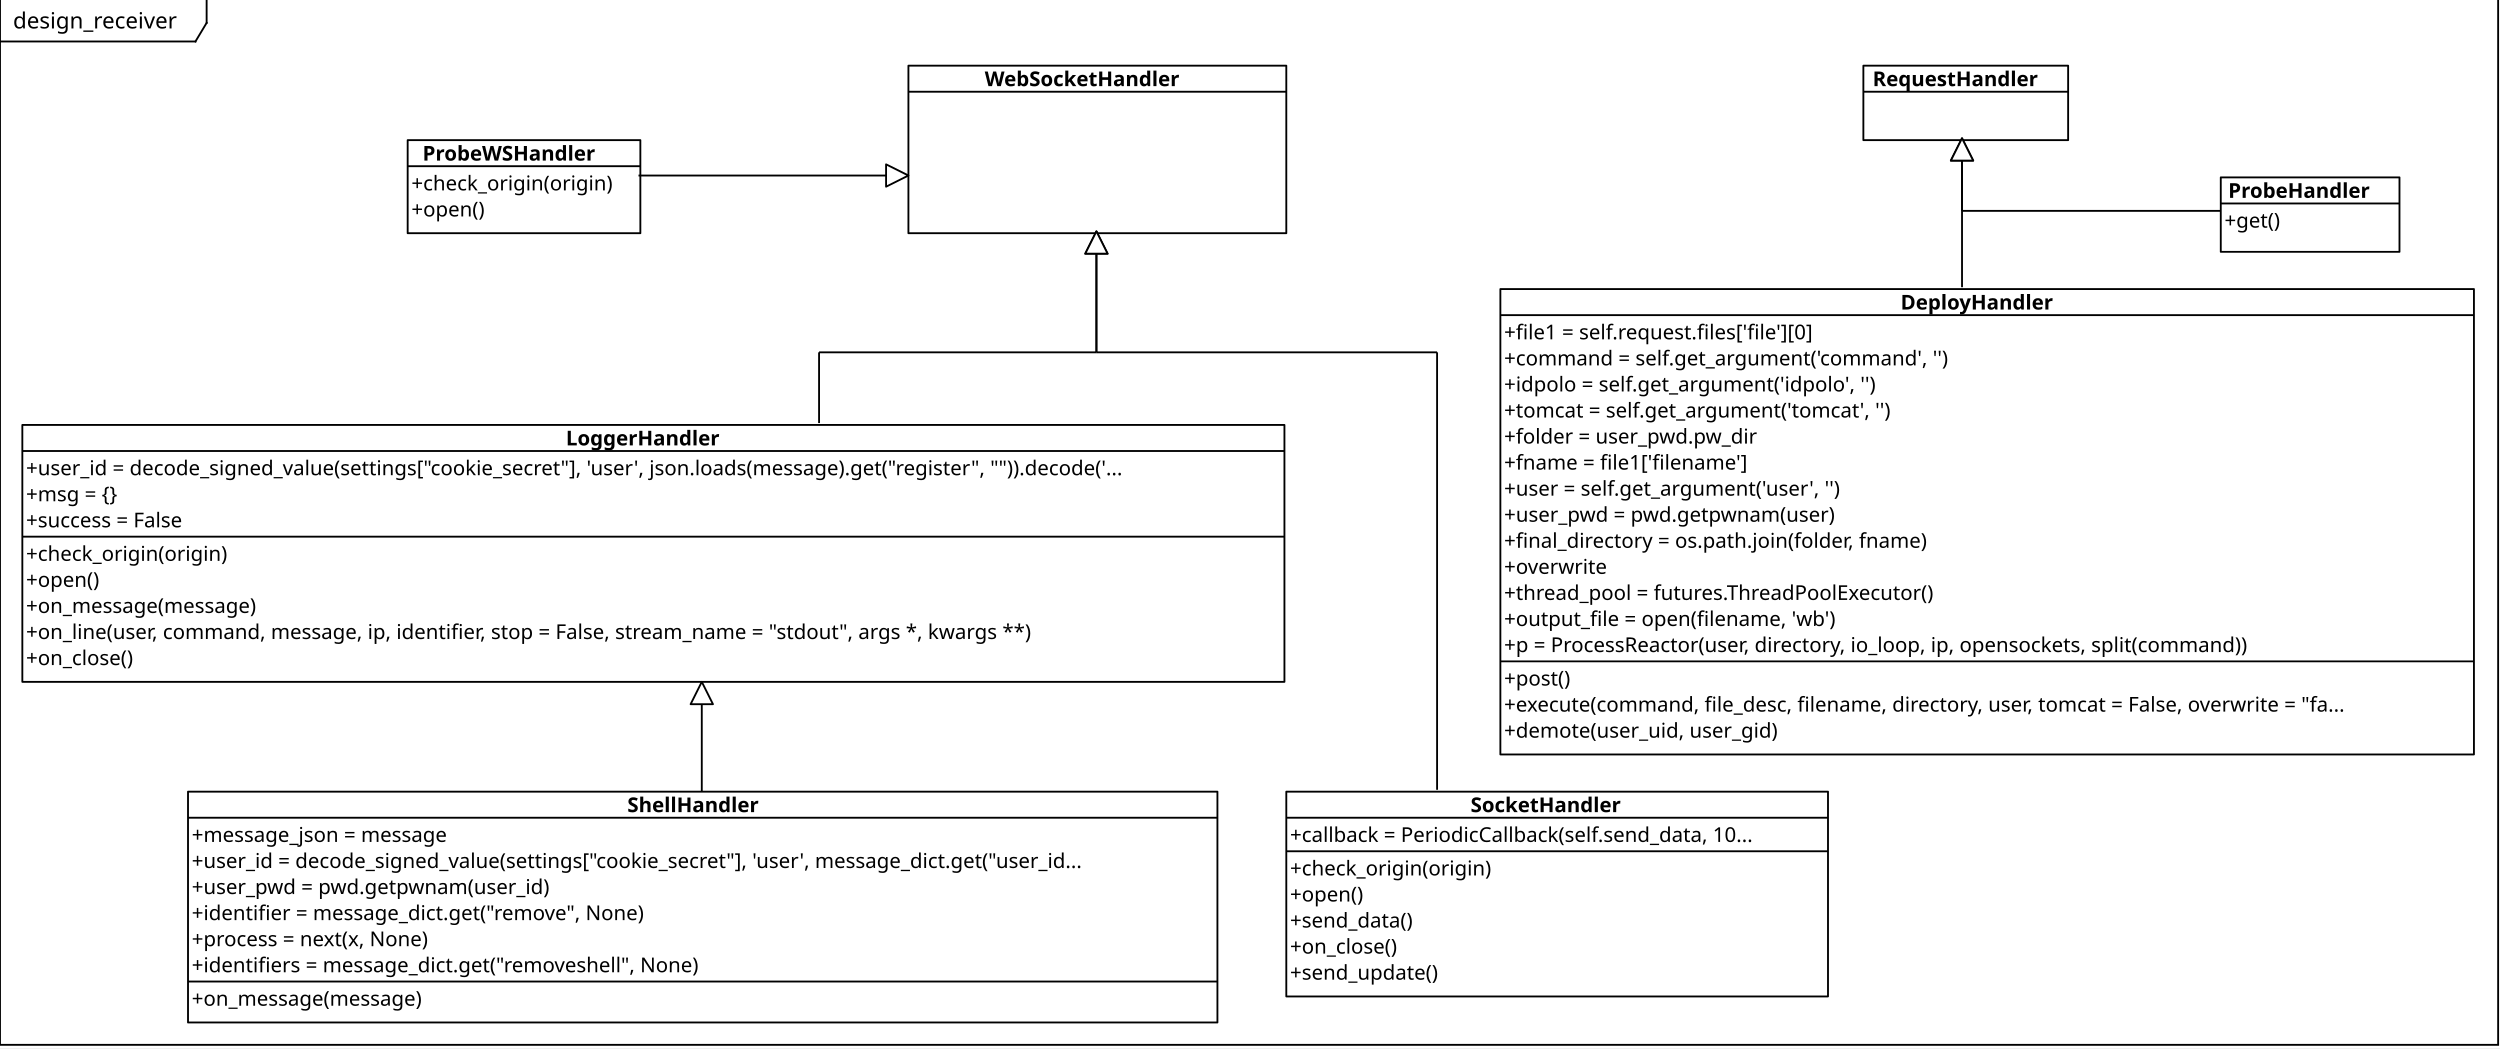
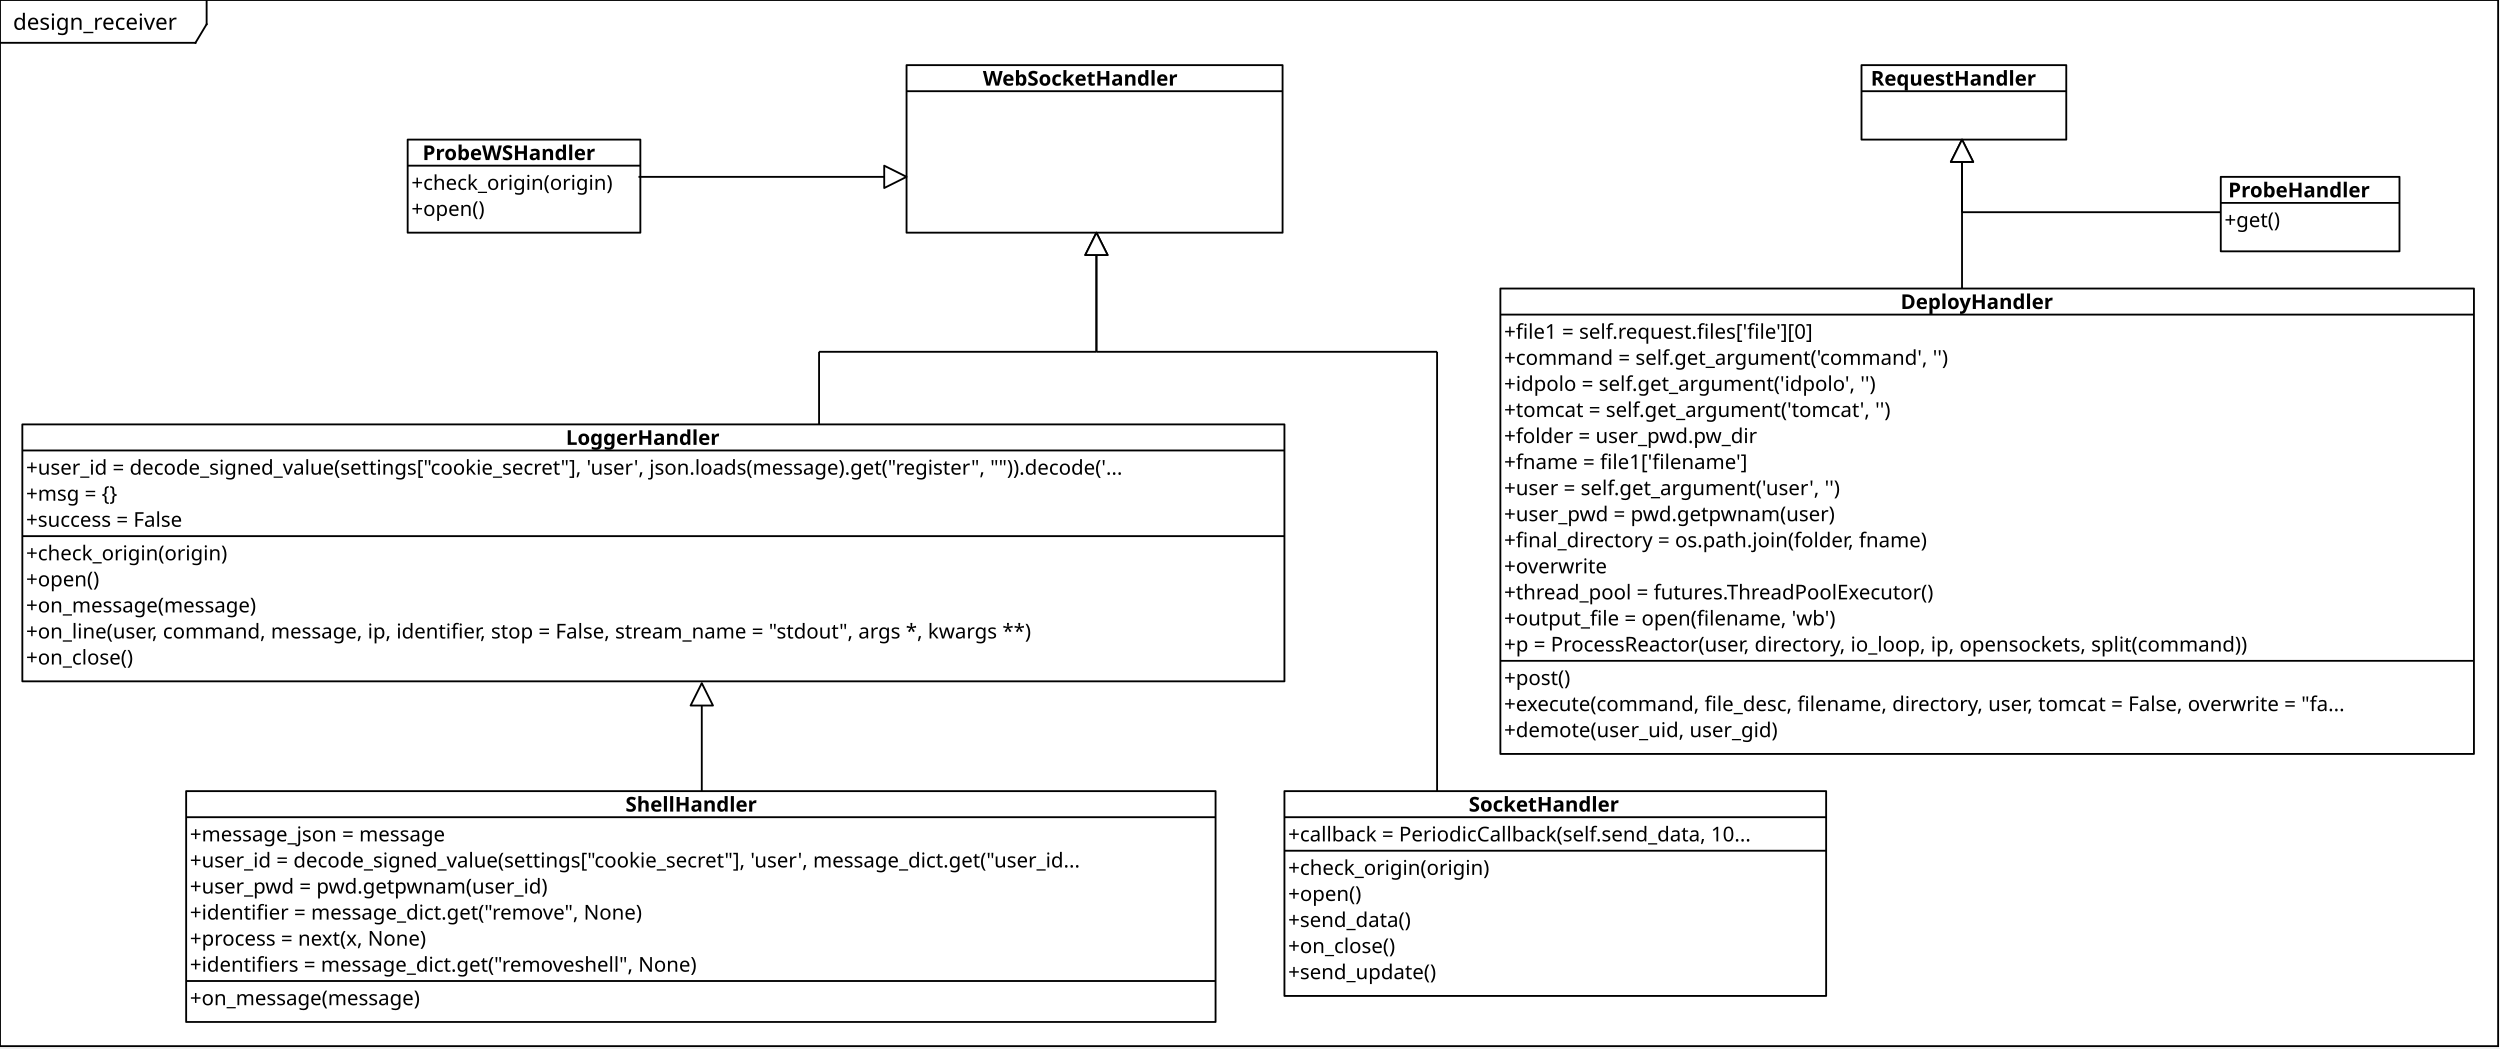
<svg xmlns="http://www.w3.org/2000/svg" color-interpolation="auto" color-rendering="auto" fill="rgb(0,0,0)" fill-opacity="0" font-family="'Dialog'" font-size="12" font-style="normal" font-weight="normal" height="563" image-rendering="auto" shape-rendering="auto" stroke="rgb(0,0,0)" stroke-dasharray="none" stroke-dashoffset="0" stroke-linecap="square" stroke-linejoin="miter" stroke-miterlimit="10" stroke-opacity="0" stroke-width="1" text-rendering="auto" width="1343">
  <defs id="genericDefs" />
  <g>
    <defs id="defs1">
      <clipPath clipPathUnits="userSpaceOnUse" id="clipPath1">
        <path d="M-7 -7 L689 -7 L689 149 L-7 149 L-7 -7 Z" />
      </clipPath>
      <clipPath clipPathUnits="userSpaceOnUse" id="clipPath2">
        <path d="M0 0 L0 124 L678 124 L678 0 Z" />
      </clipPath>
      <clipPath clipPathUnits="userSpaceOnUse" id="clipPath3">
        <path d="M0 0 L678 0 L678 14 L0 14 L0 0 Z" />
      </clipPath>
      <clipPath clipPathUnits="userSpaceOnUse" id="clipPath4">
        <path d="M-7 -7 L564 -7 L564 135 L-7 135 L-7 -7 Z" />
      </clipPath>
      <clipPath clipPathUnits="userSpaceOnUse" id="clipPath5">
-         <path d="M0 -0 L0 110 L553 110 L553 -0 Z" />
+         <path d="M0 0 L0 110 L553 110 L553 0 Z" />
      </clipPath>
      <clipPath clipPathUnits="userSpaceOnUse" id="clipPath6">
-         <path d="M0 -0 L553 -0 L553 14 L0 14 L0 -0 Z" />
+         <path d="M0 0 L552 0 L552 14 L0 14 L0 0 Z" />
      </clipPath>
      <clipPath clipPathUnits="userSpaceOnUse" id="clipPath7">
        <path d="M-7 -7 L534 -7 L534 261 L-7 261 L-7 -7 Z" />
      </clipPath>
      <clipPath clipPathUnits="userSpaceOnUse" id="clipPath8">
        <path d="M0 0 L0 236 L523 236 L523 0 Z" />
      </clipPath>
      <clipPath clipPathUnits="userSpaceOnUse" id="clipPath9">
-         <path d="M0 0 L523 0 L523 14 L0 14 L0 0 Z" />
+         <path d="M0 0 L522 0 L522 14 L0 14 L0 0 Z" />
      </clipPath>
      <clipPath clipPathUnits="userSpaceOnUse" id="clipPath10">
        <path d="M-7 -7 L107 -7 L107 51 L-7 51 L-7 -7 Z" />
      </clipPath>
      <clipPath clipPathUnits="userSpaceOnUse" id="clipPath11">
        <path d="M0 0 L0 26 L96 26 L96 0 Z" />
      </clipPath>
      <clipPath clipPathUnits="userSpaceOnUse" id="clipPath12">
-         <path d="M0 0 L96 0 L96 14 L0 14 L0 0 Z" />
+         <path d="M0 0 L95 0 L95 14 L0 14 L0 0 Z" />
      </clipPath>
      <clipPath clipPathUnits="userSpaceOnUse" id="clipPath13">
        <path d="M-7 -7 L136 -7 L136 61 L-7 61 L-7 -7 Z" />
      </clipPath>
      <clipPath clipPathUnits="userSpaceOnUse" id="clipPath14">
        <path d="M0 0 L0 36 L125 36 L125 0 Z" />
      </clipPath>
      <clipPath clipPathUnits="userSpaceOnUse" id="clipPath15">
        <path d="M0 0 L124 0 L124 14 L0 14 L0 0 Z" />
      </clipPath>
      <clipPath clipPathUnits="userSpaceOnUse" id="clipPath16">
        <path d="M-7 -7 L302 -7 L302 121 L-7 121 L-7 -7 Z" />
      </clipPath>
      <clipPath clipPathUnits="userSpaceOnUse" id="clipPath17">
-         <path d="M0 -0 L0 96 L291 96 L291 -0 Z" />
+         <path d="M0 0 L0 96 L291 96 L291 0 Z" />
      </clipPath>
      <clipPath clipPathUnits="userSpaceOnUse" id="clipPath18">
-         <path d="M0 -0 L291 -0 L291 14 L0 14 L0 -0 Z" />
+         <path d="M0 0 L291 0 L291 14 L0 14 L0 0 Z" />
      </clipPath>
      <clipPath clipPathUnits="userSpaceOnUse" id="clipPath19">
-         <path d="M-7 -7 L214 -7 L214 101 L-7 101 L-7 -7 Z" />
+         <path d="M-7 -7 L213 -7 L213 101 L-7 101 L-7 -7 Z" />
      </clipPath>
      <clipPath clipPathUnits="userSpaceOnUse" id="clipPath20">
-         <path d="M0 0 L0 76 L203 76 L203 0 Z" />
+         <path d="M0 0 L0 76 L202 76 L202 0 Z" />
      </clipPath>
      <clipPath clipPathUnits="userSpaceOnUse" id="clipPath21">
-         <path d="M0 0 L203 0 L203 14 L0 14 L0 0 Z" />
+         <path d="M0 0 L202 0 L202 14 L0 14 L0 0 Z" />
      </clipPath>
      <clipPath clipPathUnits="userSpaceOnUse" id="clipPath22">
        <path d="M-7 -7 L121 -7 L121 51 L-7 51 L-7 -7 Z" />
      </clipPath>
      <clipPath clipPathUnits="userSpaceOnUse" id="clipPath23">
        <path d="M0 0 L0 26 L110 26 L110 0 Z" />
      </clipPath>
      <clipPath clipPathUnits="userSpaceOnUse" id="clipPath24">
        <path d="M0 0 L110 0 L110 14 L0 14 L0 0 Z" />
      </clipPath>
      <clipPath clipPathUnits="userSpaceOnUse" id="clipPath25">
-         <path d="M0 -0 L147 -0 L147 205 L0 205 L0 -0 Z" />
+         <path d="M0 0 L146 0 L146 205 L0 205 L0 0 Z" />
      </clipPath>
      <clipPath clipPathUnits="userSpaceOnUse" id="clipPath26">
-         <path d="M0 0 L295 0 L295 250 L0 250 L0 0 Z" />
+         <path d="M0 0 L295 0 L295 249 L0 249 L0 0 Z" />
      </clipPath>
      <clipPath clipPathUnits="userSpaceOnUse" id="clipPath27">
-         <path d="M0 0 L330 0 L330 447 L0 447 L0 0 Z" />
+         <path d="M0 0 L329 0 L329 446 L0 446 L0 0 Z" />
      </clipPath>
      <clipPath clipPathUnits="userSpaceOnUse" id="clipPath28">
-         <path d="M0 0 L147 0 L147 227 L0 227 L0 0 Z" />
+         <path d="M0 0 L146 0 L146 226 L0 226 L0 0 Z" />
      </clipPath>
      <clipPath clipPathUnits="userSpaceOnUse" id="clipPath29">
        <path d="M0 0 L285 0 L285 185 L0 185 L0 0 Z" />
      </clipPath>
      <clipPath clipPathUnits="userSpaceOnUse" id="clipPath30">
-         <path d="M0 0 L291 0 L291 147 L0 147 L0 0 Z" />
+         <path d="M0 0 L291 0 L291 146 L0 146 L0 0 Z" />
      </clipPath>
    </defs>
    <g fill="white" fill-opacity="1" stroke="white" stroke-opacity="1" text-rendering="geometricPrecision">
      <rect height="563" stroke="none" width="1343" x="0" y="0" />
-       <rect fill="none" height="562" stroke="black" transform="translate(-8,-243.7143)" width="1342" x="8" y="243" />
-       <text fill="black" stroke="none" transform="translate(-8,-243.7143)" x="15" y="259" xml:space="preserve">design_receiver</text>
-       <line fill="none" stroke="black" transform="translate(-8,-243.7143)" x1="8" x2="113" y1="266" y2="266" />
-       <line fill="none" stroke="black" transform="translate(-8,-243.7143)" x1="119" x2="119" y1="243" y2="256" />
-       <line fill="none" stroke="black" transform="translate(-8,-243.7143)" x1="119" x2="113" y1="256" y2="266" />
-     </g>
-     <g fill="black" fill-opacity="1" font-family="sans-serif" font-size="11" font-weight="bold" stroke="black" stroke-linecap="butt" stroke-linejoin="round" stroke-miterlimit="0" stroke-opacity="1" text-rendering="geometricPrecision" transform="translate(12,228.2857)">
+       <rect fill="none" height="562" stroke="black" transform="translate(-8,-243)" width="1342" x="8" y="243" />
+       <text fill="black" stroke="none" transform="translate(-8,-243)" x="15" y="259" xml:space="preserve">design_receiver</text>
+       <line fill="none" stroke="black" transform="translate(-8,-243)" x1="8" x2="113" y1="266" y2="266" />
+       <line fill="none" stroke="black" transform="translate(-8,-243)" x1="119" x2="119" y1="243" y2="256" />
+       <line fill="none" stroke="black" transform="translate(-8,-243)" x1="119" x2="113" y1="256" y2="266" />
+     </g>
+     <g fill="black" fill-opacity="1" font-family="sans-serif" font-size="11" font-weight="bold" stroke="black" stroke-linecap="butt" stroke-linejoin="round" stroke-miterlimit="0" stroke-opacity="1" text-rendering="geometricPrecision" transform="translate(12,228)">
      <rect clip-path="url(#clipPath1)" fill="none" height="138" width="678" x="0" y="0" />
      <line clip-path="url(#clipPath1)" fill="none" x1="0" x2="678" y1="14" y2="14" />
    </g>
-     <g fill="black" fill-opacity="1" font-family="sans-serif" font-size="11" stroke="black" stroke-opacity="1" text-rendering="geometricPrecision" transform="matrix(1,0,0,1,12,242.2857)">
+     <g fill="black" fill-opacity="1" font-family="sans-serif" font-size="11" stroke="black" stroke-opacity="1" text-rendering="geometricPrecision" transform="matrix(1,0,0,1,12,242)">
      <text clip-path="url(#clipPath2)" stroke="none" x="2" y="13" xml:space="preserve">+user_id = decode_signed_value(settings["cookie_secret"], 'user', json.loads(message).get("register", "")).decode('...</text>
    </g>
-     <g fill="black" fill-opacity="1" font-family="sans-serif" font-size="11" stroke="black" stroke-opacity="1" text-rendering="geometricPrecision" transform="matrix(1,0,0,1,12,242.2857)">
+     <g fill="black" fill-opacity="1" font-family="sans-serif" font-size="11" stroke="black" stroke-opacity="1" text-rendering="geometricPrecision" transform="matrix(1,0,0,1,12,242)">
      <text clip-path="url(#clipPath2)" stroke="none" x="2" y="27" xml:space="preserve">+msg = {}</text>
    </g>
-     <g fill="black" fill-opacity="1" font-family="sans-serif" font-size="11" stroke="black" stroke-opacity="1" text-rendering="geometricPrecision" transform="matrix(1,0,0,1,12,242.2857)">
+     <g fill="black" fill-opacity="1" font-family="sans-serif" font-size="11" stroke="black" stroke-opacity="1" text-rendering="geometricPrecision" transform="matrix(1,0,0,1,12,242)">
      <text clip-path="url(#clipPath2)" stroke="none" x="2" y="41" xml:space="preserve">+success = False</text>
      <line clip-path="url(#clipPath2)" fill="none" stroke-linecap="butt" stroke-linejoin="bevel" stroke-miterlimit="0" x1="0" x2="678" y1="46" y2="46" />
    </g>
-     <g fill="black" fill-opacity="1" font-family="sans-serif" font-size="11" stroke="black" stroke-opacity="1" text-rendering="geometricPrecision" transform="matrix(1,0,0,1,12,242.2857)">
+     <g fill="black" fill-opacity="1" font-family="sans-serif" font-size="11" stroke="black" stroke-opacity="1" text-rendering="geometricPrecision" transform="matrix(1,0,0,1,12,242)">
      <text clip-path="url(#clipPath2)" stroke="none" x="2" y="59" xml:space="preserve">+check_origin(origin)</text>
    </g>
-     <g fill="black" fill-opacity="1" font-family="sans-serif" font-size="11" stroke="black" stroke-opacity="1" text-rendering="geometricPrecision" transform="matrix(1,0,0,1,12,242.2857)">
+     <g fill="black" fill-opacity="1" font-family="sans-serif" font-size="11" stroke="black" stroke-opacity="1" text-rendering="geometricPrecision" transform="matrix(1,0,0,1,12,242)">
      <text clip-path="url(#clipPath2)" stroke="none" x="2" y="73" xml:space="preserve">+open()</text>
    </g>
-     <g fill="black" fill-opacity="1" font-family="sans-serif" font-size="11" stroke="black" stroke-opacity="1" text-rendering="geometricPrecision" transform="matrix(1,0,0,1,12,242.2857)">
+     <g fill="black" fill-opacity="1" font-family="sans-serif" font-size="11" stroke="black" stroke-opacity="1" text-rendering="geometricPrecision" transform="matrix(1,0,0,1,12,242)">
      <text clip-path="url(#clipPath2)" stroke="none" x="2" y="87" xml:space="preserve">+on_message(message)</text>
    </g>
-     <g fill="black" fill-opacity="1" font-family="sans-serif" font-size="11" stroke="black" stroke-opacity="1" text-rendering="geometricPrecision" transform="matrix(1,0,0,1,12,242.2857)">
+     <g fill="black" fill-opacity="1" font-family="sans-serif" font-size="11" stroke="black" stroke-opacity="1" text-rendering="geometricPrecision" transform="matrix(1,0,0,1,12,242)">
      <text clip-path="url(#clipPath2)" stroke="none" x="2" y="101" xml:space="preserve">+on_line(user, command, message, ip, identifier, stop = False, stream_name = "stdout", args *, kwargs **)</text>
    </g>
-     <g fill="black" fill-opacity="1" font-family="sans-serif" font-size="11" stroke="black" stroke-opacity="1" text-rendering="geometricPrecision" transform="matrix(1,0,0,1,12,242.2857)">
+     <g fill="black" fill-opacity="1" font-family="sans-serif" font-size="11" stroke="black" stroke-opacity="1" text-rendering="geometricPrecision" transform="matrix(1,0,0,1,12,242)">
      <text clip-path="url(#clipPath2)" stroke="none" x="2" y="115" xml:space="preserve">+on_close()</text>
    </g>
-     <g fill="black" fill-opacity="1" font-family="sans-serif" font-size="11" font-weight="bold" stroke="black" stroke-opacity="1" text-rendering="geometricPrecision" transform="translate(12,228.2857)">
+     <g fill="black" fill-opacity="1" font-family="sans-serif" font-size="11" font-weight="bold" stroke="black" stroke-opacity="1" text-rendering="geometricPrecision" transform="translate(12,228)">
      <text clip-path="url(#clipPath3)" stroke="none" x="292" y="11" xml:space="preserve">LoggerHandler</text>
    </g>
-     <g fill="black" fill-opacity="1" font-family="sans-serif" font-size="11" font-weight="bold" stroke="black" stroke-linecap="butt" stroke-linejoin="round" stroke-miterlimit="0" stroke-opacity="1" text-rendering="geometricPrecision" transform="translate(101,425.2857)">
+     <g fill="black" fill-opacity="1" font-family="sans-serif" font-size="11" font-weight="bold" stroke="black" stroke-linecap="butt" stroke-linejoin="round" stroke-miterlimit="0" stroke-opacity="1" text-rendering="geometricPrecision" transform="translate(100,425)">
      <rect clip-path="url(#clipPath4)" fill="none" height="124" width="553" x="0" y="0" />
      <line clip-path="url(#clipPath4)" fill="none" x1="0" x2="553" y1="14" y2="14" />
    </g>
-     <g fill="black" fill-opacity="1" font-family="sans-serif" font-size="11" stroke="black" stroke-opacity="1" text-rendering="geometricPrecision" transform="matrix(1,0,0,1,101,439.2857)">
+     <g fill="black" fill-opacity="1" font-family="sans-serif" font-size="11" stroke="black" stroke-opacity="1" text-rendering="geometricPrecision" transform="matrix(1,0,0,1,100,439)">
      <text clip-path="url(#clipPath5)" stroke="none" x="2" y="13" xml:space="preserve">+message_json = message</text>
    </g>
-     <g fill="black" fill-opacity="1" font-family="sans-serif" font-size="11" stroke="black" stroke-opacity="1" text-rendering="geometricPrecision" transform="matrix(1,0,0,1,101,439.2857)">
+     <g fill="black" fill-opacity="1" font-family="sans-serif" font-size="11" stroke="black" stroke-opacity="1" text-rendering="geometricPrecision" transform="matrix(1,0,0,1,100,439)">
      <text clip-path="url(#clipPath5)" stroke="none" x="2" y="27" xml:space="preserve">+user_id = decode_signed_value(settings["cookie_secret"], 'user', message_dict.get("user_id...</text>
    </g>
-     <g fill="black" fill-opacity="1" font-family="sans-serif" font-size="11" stroke="black" stroke-opacity="1" text-rendering="geometricPrecision" transform="matrix(1,0,0,1,101,439.2857)">
+     <g fill="black" fill-opacity="1" font-family="sans-serif" font-size="11" stroke="black" stroke-opacity="1" text-rendering="geometricPrecision" transform="matrix(1,0,0,1,100,439)">
      <text clip-path="url(#clipPath5)" stroke="none" x="2" y="41" xml:space="preserve">+user_pwd = pwd.getpwnam(user_id)</text>
    </g>
-     <g fill="black" fill-opacity="1" font-family="sans-serif" font-size="11" stroke="black" stroke-opacity="1" text-rendering="geometricPrecision" transform="matrix(1,0,0,1,101,439.2857)">
+     <g fill="black" fill-opacity="1" font-family="sans-serif" font-size="11" stroke="black" stroke-opacity="1" text-rendering="geometricPrecision" transform="matrix(1,0,0,1,100,439)">
      <text clip-path="url(#clipPath5)" stroke="none" x="2" y="55" xml:space="preserve">+identifier = message_dict.get("remove", None)</text>
    </g>
-     <g fill="black" fill-opacity="1" font-family="sans-serif" font-size="11" stroke="black" stroke-opacity="1" text-rendering="geometricPrecision" transform="matrix(1,0,0,1,101,439.2857)">
+     <g fill="black" fill-opacity="1" font-family="sans-serif" font-size="11" stroke="black" stroke-opacity="1" text-rendering="geometricPrecision" transform="matrix(1,0,0,1,100,439)">
      <text clip-path="url(#clipPath5)" stroke="none" x="2" y="69" xml:space="preserve">+process = next(x, None)</text>
    </g>
-     <g fill="black" fill-opacity="1" font-family="sans-serif" font-size="11" stroke="black" stroke-opacity="1" text-rendering="geometricPrecision" transform="matrix(1,0,0,1,101,439.2857)">
+     <g fill="black" fill-opacity="1" font-family="sans-serif" font-size="11" stroke="black" stroke-opacity="1" text-rendering="geometricPrecision" transform="matrix(1,0,0,1,100,439)">
      <text clip-path="url(#clipPath5)" stroke="none" x="2" y="83" xml:space="preserve">+identifiers = message_dict.get("removeshell", None)</text>
      <line clip-path="url(#clipPath5)" fill="none" stroke-linecap="butt" stroke-linejoin="bevel" stroke-miterlimit="0" x1="0" x2="553" y1="88" y2="88" />
    </g>
-     <g fill="black" fill-opacity="1" font-family="sans-serif" font-size="11" stroke="black" stroke-opacity="1" text-rendering="geometricPrecision" transform="matrix(1,0,0,1,101,439.2857)">
+     <g fill="black" fill-opacity="1" font-family="sans-serif" font-size="11" stroke="black" stroke-opacity="1" text-rendering="geometricPrecision" transform="matrix(1,0,0,1,100,439)">
      <text clip-path="url(#clipPath5)" stroke="none" x="2" y="101" xml:space="preserve">+on_message(message)</text>
    </g>
-     <g fill="black" fill-opacity="1" font-family="sans-serif" font-size="11" font-weight="bold" stroke="black" stroke-opacity="1" text-rendering="geometricPrecision" transform="translate(101,425.2857)">
+     <g fill="black" fill-opacity="1" font-family="sans-serif" font-size="11" font-weight="bold" stroke="black" stroke-opacity="1" text-rendering="geometricPrecision" transform="translate(100,425)">
      <text clip-path="url(#clipPath6)" stroke="none" x="236" y="11" xml:space="preserve">ShellHandler</text>
    </g>
-     <g fill="black" fill-opacity="1" font-family="sans-serif" font-size="11" font-weight="bold" stroke="black" stroke-linecap="butt" stroke-linejoin="round" stroke-miterlimit="0" stroke-opacity="1" text-rendering="geometricPrecision" transform="translate(806,155.2857)">
+     <g fill="black" fill-opacity="1" font-family="sans-serif" font-size="11" font-weight="bold" stroke="black" stroke-linecap="butt" stroke-linejoin="round" stroke-miterlimit="0" stroke-opacity="1" text-rendering="geometricPrecision" transform="translate(806,155)">
      <rect clip-path="url(#clipPath7)" fill="none" height="250" width="523" x="0" y="0" />
      <line clip-path="url(#clipPath7)" fill="none" x1="0" x2="523" y1="14" y2="14" />
    </g>
-     <g fill="black" fill-opacity="1" font-family="sans-serif" font-size="11" stroke="black" stroke-opacity="1" text-rendering="geometricPrecision" transform="matrix(1,0,0,1,806,169.2857)">
+     <g fill="black" fill-opacity="1" font-family="sans-serif" font-size="11" stroke="black" stroke-opacity="1" text-rendering="geometricPrecision" transform="matrix(1,0,0,1,806,169)">
      <text clip-path="url(#clipPath8)" stroke="none" x="2" y="13" xml:space="preserve">+file1 = self.request.files['file'][0]</text>
    </g>
-     <g fill="black" fill-opacity="1" font-family="sans-serif" font-size="11" stroke="black" stroke-opacity="1" text-rendering="geometricPrecision" transform="matrix(1,0,0,1,806,169.2857)">
+     <g fill="black" fill-opacity="1" font-family="sans-serif" font-size="11" stroke="black" stroke-opacity="1" text-rendering="geometricPrecision" transform="matrix(1,0,0,1,806,169)">
      <text clip-path="url(#clipPath8)" stroke="none" x="2" y="27" xml:space="preserve">+command = self.get_argument('command', '')</text>
    </g>
-     <g fill="black" fill-opacity="1" font-family="sans-serif" font-size="11" stroke="black" stroke-opacity="1" text-rendering="geometricPrecision" transform="matrix(1,0,0,1,806,169.2857)">
+     <g fill="black" fill-opacity="1" font-family="sans-serif" font-size="11" stroke="black" stroke-opacity="1" text-rendering="geometricPrecision" transform="matrix(1,0,0,1,806,169)">
      <text clip-path="url(#clipPath8)" stroke="none" x="2" y="41" xml:space="preserve">+idpolo = self.get_argument('idpolo', '')</text>
    </g>
-     <g fill="black" fill-opacity="1" font-family="sans-serif" font-size="11" stroke="black" stroke-opacity="1" text-rendering="geometricPrecision" transform="matrix(1,0,0,1,806,169.2857)">
+     <g fill="black" fill-opacity="1" font-family="sans-serif" font-size="11" stroke="black" stroke-opacity="1" text-rendering="geometricPrecision" transform="matrix(1,0,0,1,806,169)">
      <text clip-path="url(#clipPath8)" stroke="none" x="2" y="55" xml:space="preserve">+tomcat = self.get_argument('tomcat', '')</text>
    </g>
-     <g fill="black" fill-opacity="1" font-family="sans-serif" font-size="11" stroke="black" stroke-opacity="1" text-rendering="geometricPrecision" transform="matrix(1,0,0,1,806,169.2857)">
+     <g fill="black" fill-opacity="1" font-family="sans-serif" font-size="11" stroke="black" stroke-opacity="1" text-rendering="geometricPrecision" transform="matrix(1,0,0,1,806,169)">
      <text clip-path="url(#clipPath8)" stroke="none" x="2" y="69" xml:space="preserve">+folder = user_pwd.pw_dir</text>
    </g>
-     <g fill="black" fill-opacity="1" font-family="sans-serif" font-size="11" stroke="black" stroke-opacity="1" text-rendering="geometricPrecision" transform="matrix(1,0,0,1,806,169.2857)">
+     <g fill="black" fill-opacity="1" font-family="sans-serif" font-size="11" stroke="black" stroke-opacity="1" text-rendering="geometricPrecision" transform="matrix(1,0,0,1,806,169)">
      <text clip-path="url(#clipPath8)" stroke="none" x="2" y="83" xml:space="preserve">+fname = file1['filename']</text>
    </g>
-     <g fill="black" fill-opacity="1" font-family="sans-serif" font-size="11" stroke="black" stroke-opacity="1" text-rendering="geometricPrecision" transform="matrix(1,0,0,1,806,169.2857)">
+     <g fill="black" fill-opacity="1" font-family="sans-serif" font-size="11" stroke="black" stroke-opacity="1" text-rendering="geometricPrecision" transform="matrix(1,0,0,1,806,169)">
      <text clip-path="url(#clipPath8)" stroke="none" x="2" y="97" xml:space="preserve">+user = self.get_argument('user', '')</text>
    </g>
-     <g fill="black" fill-opacity="1" font-family="sans-serif" font-size="11" stroke="black" stroke-opacity="1" text-rendering="geometricPrecision" transform="matrix(1,0,0,1,806,169.2857)">
+     <g fill="black" fill-opacity="1" font-family="sans-serif" font-size="11" stroke="black" stroke-opacity="1" text-rendering="geometricPrecision" transform="matrix(1,0,0,1,806,169)">
      <text clip-path="url(#clipPath8)" stroke="none" x="2" y="111" xml:space="preserve">+user_pwd = pwd.getpwnam(user)</text>
    </g>
-     <g fill="black" fill-opacity="1" font-family="sans-serif" font-size="11" stroke="black" stroke-opacity="1" text-rendering="geometricPrecision" transform="matrix(1,0,0,1,806,169.2857)">
+     <g fill="black" fill-opacity="1" font-family="sans-serif" font-size="11" stroke="black" stroke-opacity="1" text-rendering="geometricPrecision" transform="matrix(1,0,0,1,806,169)">
      <text clip-path="url(#clipPath8)" stroke="none" x="2" y="125" xml:space="preserve">+final_directory = os.path.join(folder, fname)</text>
    </g>
-     <g fill="black" fill-opacity="1" font-family="sans-serif" font-size="11" stroke="black" stroke-opacity="1" text-rendering="geometricPrecision" transform="matrix(1,0,0,1,806,169.2857)">
+     <g fill="black" fill-opacity="1" font-family="sans-serif" font-size="11" stroke="black" stroke-opacity="1" text-rendering="geometricPrecision" transform="matrix(1,0,0,1,806,169)">
      <text clip-path="url(#clipPath8)" stroke="none" x="2" y="139" xml:space="preserve">+overwrite</text>
    </g>
-     <g fill="black" fill-opacity="1" font-family="sans-serif" font-size="11" stroke="black" stroke-opacity="1" text-rendering="geometricPrecision" transform="matrix(1,0,0,1,806,169.2857)">
+     <g fill="black" fill-opacity="1" font-family="sans-serif" font-size="11" stroke="black" stroke-opacity="1" text-rendering="geometricPrecision" transform="matrix(1,0,0,1,806,169)">
      <text clip-path="url(#clipPath8)" stroke="none" x="2" y="153" xml:space="preserve">+thread_pool = futures.ThreadPoolExecutor()</text>
    </g>
-     <g fill="black" fill-opacity="1" font-family="sans-serif" font-size="11" stroke="black" stroke-opacity="1" text-rendering="geometricPrecision" transform="matrix(1,0,0,1,806,169.2857)">
+     <g fill="black" fill-opacity="1" font-family="sans-serif" font-size="11" stroke="black" stroke-opacity="1" text-rendering="geometricPrecision" transform="matrix(1,0,0,1,806,169)">
      <text clip-path="url(#clipPath8)" stroke="none" x="2" y="167" xml:space="preserve">+output_file = open(filename, 'wb')</text>
    </g>
-     <g fill="black" fill-opacity="1" font-family="sans-serif" font-size="11" stroke="black" stroke-opacity="1" text-rendering="geometricPrecision" transform="matrix(1,0,0,1,806,169.2857)">
+     <g fill="black" fill-opacity="1" font-family="sans-serif" font-size="11" stroke="black" stroke-opacity="1" text-rendering="geometricPrecision" transform="matrix(1,0,0,1,806,169)">
      <text clip-path="url(#clipPath8)" stroke="none" x="2" y="181" xml:space="preserve">+p = ProcessReactor(user, directory, io_loop, ip, opensockets, split(command))</text>
      <line clip-path="url(#clipPath8)" fill="none" stroke-linecap="butt" stroke-linejoin="bevel" stroke-miterlimit="0" x1="0" x2="523" y1="186" y2="186" />
    </g>
-     <g fill="black" fill-opacity="1" font-family="sans-serif" font-size="11" stroke="black" stroke-opacity="1" text-rendering="geometricPrecision" transform="matrix(1,0,0,1,806,169.2857)">
+     <g fill="black" fill-opacity="1" font-family="sans-serif" font-size="11" stroke="black" stroke-opacity="1" text-rendering="geometricPrecision" transform="matrix(1,0,0,1,806,169)">
      <text clip-path="url(#clipPath8)" stroke="none" x="2" y="199" xml:space="preserve">+post()</text>
    </g>
-     <g fill="black" fill-opacity="1" font-family="sans-serif" font-size="11" stroke="black" stroke-opacity="1" text-rendering="geometricPrecision" transform="matrix(1,0,0,1,806,169.2857)">
+     <g fill="black" fill-opacity="1" font-family="sans-serif" font-size="11" stroke="black" stroke-opacity="1" text-rendering="geometricPrecision" transform="matrix(1,0,0,1,806,169)">
      <text clip-path="url(#clipPath8)" stroke="none" x="2" y="213" xml:space="preserve">+execute(command, file_desc, filename, directory, user, tomcat = False, overwrite = "fa...</text>
    </g>
-     <g fill="black" fill-opacity="1" font-family="sans-serif" font-size="11" stroke="black" stroke-opacity="1" text-rendering="geometricPrecision" transform="matrix(1,0,0,1,806,169.2857)">
+     <g fill="black" fill-opacity="1" font-family="sans-serif" font-size="11" stroke="black" stroke-opacity="1" text-rendering="geometricPrecision" transform="matrix(1,0,0,1,806,169)">
      <text clip-path="url(#clipPath8)" stroke="none" x="2" y="227" xml:space="preserve">+demote(user_uid, user_gid)</text>
    </g>
-     <g fill="black" fill-opacity="1" font-family="sans-serif" font-size="11" font-weight="bold" stroke="black" stroke-opacity="1" text-rendering="geometricPrecision" transform="translate(806,155.2857)">
+     <g fill="black" fill-opacity="1" font-family="sans-serif" font-size="11" font-weight="bold" stroke="black" stroke-opacity="1" text-rendering="geometricPrecision" transform="translate(806,155)">
      <text clip-path="url(#clipPath9)" stroke="none" x="215" y="11" xml:space="preserve">DeployHandler</text>
    </g>
-     <g fill="black" fill-opacity="1" font-family="sans-serif" font-size="11" font-weight="bold" stroke="black" stroke-linecap="butt" stroke-linejoin="round" stroke-miterlimit="0" stroke-opacity="1" text-rendering="geometricPrecision" transform="translate(1193,95.2857)">
+     <g fill="black" fill-opacity="1" font-family="sans-serif" font-size="11" font-weight="bold" stroke="black" stroke-linecap="butt" stroke-linejoin="round" stroke-miterlimit="0" stroke-opacity="1" text-rendering="geometricPrecision" transform="translate(1193,95)">
      <rect clip-path="url(#clipPath10)" fill="none" height="40" width="96" x="0" y="0" />
      <line clip-path="url(#clipPath10)" fill="none" x1="0" x2="96" y1="14" y2="14" />
    </g>
-     <g fill="black" fill-opacity="1" font-family="sans-serif" font-size="11" stroke="black" stroke-opacity="1" text-rendering="geometricPrecision" transform="matrix(1,0,0,1,1193,109.2857)">
+     <g fill="black" fill-opacity="1" font-family="sans-serif" font-size="11" stroke="black" stroke-opacity="1" text-rendering="geometricPrecision" transform="matrix(1,0,0,1,1193,109)">
      <text clip-path="url(#clipPath11)" stroke="none" x="2" y="13" xml:space="preserve">+get()</text>
    </g>
-     <g fill="black" fill-opacity="1" font-family="sans-serif" font-size="11" font-weight="bold" stroke="black" stroke-opacity="1" text-rendering="geometricPrecision" transform="translate(1193,95.2857)">
+     <g fill="black" fill-opacity="1" font-family="sans-serif" font-size="11" font-weight="bold" stroke="black" stroke-opacity="1" text-rendering="geometricPrecision" transform="translate(1193,95)">
      <text clip-path="url(#clipPath12)" stroke="none" x="4" y="11" xml:space="preserve">ProbeHandler</text>
    </g>
-     <g fill="black" fill-opacity="1" font-family="sans-serif" font-size="11" font-weight="bold" stroke="black" stroke-linecap="butt" stroke-linejoin="round" stroke-miterlimit="0" stroke-opacity="1" text-rendering="geometricPrecision" transform="translate(219,75.2857)">
+     <g fill="black" fill-opacity="1" font-family="sans-serif" font-size="11" font-weight="bold" stroke="black" stroke-linecap="butt" stroke-linejoin="round" stroke-miterlimit="0" stroke-opacity="1" text-rendering="geometricPrecision" transform="translate(219,75)">
      <rect clip-path="url(#clipPath13)" fill="none" height="50" width="125" x="0" y="0" />
      <line clip-path="url(#clipPath13)" fill="none" x1="0" x2="125" y1="14" y2="14" />
    </g>
-     <g fill="black" fill-opacity="1" font-family="sans-serif" font-size="11" stroke="black" stroke-opacity="1" text-rendering="geometricPrecision" transform="matrix(1,0,0,1,219,89.2857)">
+     <g fill="black" fill-opacity="1" font-family="sans-serif" font-size="11" stroke="black" stroke-opacity="1" text-rendering="geometricPrecision" transform="matrix(1,0,0,1,219,89)">
      <text clip-path="url(#clipPath14)" stroke="none" x="2" y="13" xml:space="preserve">+check_origin(origin)</text>
    </g>
-     <g fill="black" fill-opacity="1" font-family="sans-serif" font-size="11" stroke="black" stroke-opacity="1" text-rendering="geometricPrecision" transform="matrix(1,0,0,1,219,89.2857)">
+     <g fill="black" fill-opacity="1" font-family="sans-serif" font-size="11" stroke="black" stroke-opacity="1" text-rendering="geometricPrecision" transform="matrix(1,0,0,1,219,89)">
      <text clip-path="url(#clipPath14)" stroke="none" x="2" y="27" xml:space="preserve">+open()</text>
    </g>
-     <g fill="black" fill-opacity="1" font-family="sans-serif" font-size="11" font-weight="bold" stroke="black" stroke-opacity="1" text-rendering="geometricPrecision" transform="translate(219,75.2857)">
+     <g fill="black" fill-opacity="1" font-family="sans-serif" font-size="11" font-weight="bold" stroke="black" stroke-opacity="1" text-rendering="geometricPrecision" transform="translate(219,75)">
      <text clip-path="url(#clipPath15)" stroke="none" x="8" y="11" xml:space="preserve">ProbeWSHandler</text>
    </g>
-     <g fill="black" fill-opacity="1" font-family="sans-serif" font-size="11" font-weight="bold" stroke="black" stroke-linecap="butt" stroke-linejoin="round" stroke-miterlimit="0" stroke-opacity="1" text-rendering="geometricPrecision" transform="translate(691,425.2857)">
+     <g fill="black" fill-opacity="1" font-family="sans-serif" font-size="11" font-weight="bold" stroke="black" stroke-linecap="butt" stroke-linejoin="round" stroke-miterlimit="0" stroke-opacity="1" text-rendering="geometricPrecision" transform="translate(690,425)">
      <rect clip-path="url(#clipPath16)" fill="none" height="110" width="291" x="0" y="0" />
      <line clip-path="url(#clipPath16)" fill="none" x1="0" x2="291" y1="14" y2="14" />
    </g>
-     <g fill="black" fill-opacity="1" font-family="sans-serif" font-size="11" stroke="black" stroke-opacity="1" text-rendering="geometricPrecision" transform="matrix(1,0,0,1,691,439.2857)">
+     <g fill="black" fill-opacity="1" font-family="sans-serif" font-size="11" stroke="black" stroke-opacity="1" text-rendering="geometricPrecision" transform="matrix(1,0,0,1,690,439)">
      <text clip-path="url(#clipPath17)" stroke="none" x="2" y="13" xml:space="preserve">+callback = PeriodicCallback(self.send_data, 10...</text>
    </g>
-     <g fill="black" fill-opacity="1" font-family="sans-serif" font-size="11" stroke="black" stroke-linecap="butt" stroke-linejoin="bevel" stroke-miterlimit="0" stroke-opacity="1" text-rendering="geometricPrecision" transform="matrix(1,0,0,1,691,439.2857)">
+     <g fill="black" fill-opacity="1" font-family="sans-serif" font-size="11" stroke="black" stroke-linecap="butt" stroke-linejoin="bevel" stroke-miterlimit="0" stroke-opacity="1" text-rendering="geometricPrecision" transform="matrix(1,0,0,1,690,439)">
      <line clip-path="url(#clipPath17)" fill="none" x1="0" x2="291" y1="18" y2="18" />
    </g>
-     <g fill="black" fill-opacity="1" font-family="sans-serif" font-size="11" stroke="black" stroke-opacity="1" text-rendering="geometricPrecision" transform="matrix(1,0,0,1,691,439.2857)">
+     <g fill="black" fill-opacity="1" font-family="sans-serif" font-size="11" stroke="black" stroke-opacity="1" text-rendering="geometricPrecision" transform="matrix(1,0,0,1,690,439)">
      <text clip-path="url(#clipPath17)" stroke="none" x="2" y="31" xml:space="preserve">+check_origin(origin)</text>
    </g>
-     <g fill="black" fill-opacity="1" font-family="sans-serif" font-size="11" stroke="black" stroke-opacity="1" text-rendering="geometricPrecision" transform="matrix(1,0,0,1,691,439.2857)">
+     <g fill="black" fill-opacity="1" font-family="sans-serif" font-size="11" stroke="black" stroke-opacity="1" text-rendering="geometricPrecision" transform="matrix(1,0,0,1,690,439)">
      <text clip-path="url(#clipPath17)" stroke="none" x="2" y="45" xml:space="preserve">+open()</text>
    </g>
-     <g fill="black" fill-opacity="1" font-family="sans-serif" font-size="11" stroke="black" stroke-opacity="1" text-rendering="geometricPrecision" transform="matrix(1,0,0,1,691,439.2857)">
+     <g fill="black" fill-opacity="1" font-family="sans-serif" font-size="11" stroke="black" stroke-opacity="1" text-rendering="geometricPrecision" transform="matrix(1,0,0,1,690,439)">
      <text clip-path="url(#clipPath17)" stroke="none" x="2" y="59" xml:space="preserve">+send_data()</text>
    </g>
-     <g fill="black" fill-opacity="1" font-family="sans-serif" font-size="11" stroke="black" stroke-opacity="1" text-rendering="geometricPrecision" transform="matrix(1,0,0,1,691,439.2857)">
+     <g fill="black" fill-opacity="1" font-family="sans-serif" font-size="11" stroke="black" stroke-opacity="1" text-rendering="geometricPrecision" transform="matrix(1,0,0,1,690,439)">
      <text clip-path="url(#clipPath17)" stroke="none" x="2" y="73" xml:space="preserve">+on_close()</text>
    </g>
-     <g fill="black" fill-opacity="1" font-family="sans-serif" font-size="11" stroke="black" stroke-opacity="1" text-rendering="geometricPrecision" transform="matrix(1,0,0,1,691,439.2857)">
+     <g fill="black" fill-opacity="1" font-family="sans-serif" font-size="11" stroke="black" stroke-opacity="1" text-rendering="geometricPrecision" transform="matrix(1,0,0,1,690,439)">
      <text clip-path="url(#clipPath17)" stroke="none" x="2" y="87" xml:space="preserve">+send_update()</text>
    </g>
-     <g fill="black" fill-opacity="1" font-family="sans-serif" font-size="11" font-weight="bold" stroke="black" stroke-opacity="1" text-rendering="geometricPrecision" transform="translate(691,425.2857)">
+     <g fill="black" fill-opacity="1" font-family="sans-serif" font-size="11" font-weight="bold" stroke="black" stroke-opacity="1" text-rendering="geometricPrecision" transform="translate(690,425)">
      <text clip-path="url(#clipPath18)" stroke="none" x="99" y="11" xml:space="preserve">SocketHandler</text>
    </g>
-     <g fill="black" fill-opacity="1" font-family="sans-serif" font-size="11" font-weight="bold" stroke="black" stroke-linecap="butt" stroke-linejoin="round" stroke-miterlimit="0" stroke-opacity="1" text-rendering="geometricPrecision" transform="translate(488,35.2857)">
-       <rect clip-path="url(#clipPath19)" fill="none" height="90" width="203" x="0" y="0" />
-       <line clip-path="url(#clipPath19)" fill="none" x1="0" x2="203" y1="14" y2="14" />
-     </g>
-     <g fill="black" fill-opacity="1" font-family="sans-serif" font-size="11" font-weight="bold" stroke="black" stroke-opacity="1" text-rendering="geometricPrecision" transform="translate(488,35.2857)">
+     <g fill="black" fill-opacity="1" font-family="sans-serif" font-size="11" font-weight="bold" stroke="black" stroke-linecap="butt" stroke-linejoin="round" stroke-miterlimit="0" stroke-opacity="1" text-rendering="geometricPrecision" transform="translate(487,35)">
+       <rect clip-path="url(#clipPath19)" fill="none" height="90" width="202" x="0" y="0" />
+       <line clip-path="url(#clipPath19)" fill="none" x1="0" x2="202" y1="14" y2="14" />
+     </g>
+     <g fill="black" fill-opacity="1" font-family="sans-serif" font-size="11" font-weight="bold" stroke="black" stroke-opacity="1" text-rendering="geometricPrecision" transform="translate(487,35)">
      <text clip-path="url(#clipPath21)" stroke="none" x="41" y="11" xml:space="preserve">WebSocketHandler</text>
    </g>
-     <g fill="black" fill-opacity="1" font-family="sans-serif" font-size="11" font-weight="bold" stroke="black" stroke-linecap="butt" stroke-linejoin="round" stroke-miterlimit="0" stroke-opacity="1" text-rendering="geometricPrecision" transform="translate(1001,35.2857)">
+     <g fill="black" fill-opacity="1" font-family="sans-serif" font-size="11" font-weight="bold" stroke="black" stroke-linecap="butt" stroke-linejoin="round" stroke-miterlimit="0" stroke-opacity="1" text-rendering="geometricPrecision" transform="translate(1000,35)">
      <rect clip-path="url(#clipPath22)" fill="none" height="40" width="110" x="0" y="0" />
      <line clip-path="url(#clipPath22)" fill="none" x1="0" x2="110" y1="14" y2="14" />
    </g>
-     <g fill="black" fill-opacity="1" font-family="sans-serif" font-size="11" font-weight="bold" stroke="black" stroke-opacity="1" text-rendering="geometricPrecision" transform="translate(1001,35.2857)">
+     <g fill="black" fill-opacity="1" font-family="sans-serif" font-size="11" font-weight="bold" stroke="black" stroke-opacity="1" text-rendering="geometricPrecision" transform="translate(1000,35)">
      <text clip-path="url(#clipPath24)" stroke="none" x="5" y="11" xml:space="preserve">RequestHandler</text>
    </g>
-     <g fill="black" fill-opacity="1" font-family="sans-serif" font-size="11" stroke="black" stroke-linecap="butt" stroke-linejoin="round" stroke-opacity="1" text-rendering="geometricPrecision" transform="translate(306,295.2857)">
-       <line clip-path="url(#clipPath25)" fill="none" x1="71" x2="71" y1="71" y2="130" />
-       <polygon clip-path="url(#clipPath25)" fill="white" points=" 71 71 65 83 77 83" stroke="none" />
-       <polygon clip-path="url(#clipPath25)" fill="none" points=" 71 71 65 83 77 83" />
-     </g>
-     <g fill="black" fill-opacity="1" font-family="sans-serif" font-size="11" stroke="black" stroke-linecap="butt" stroke-linejoin="round" stroke-opacity="1" text-rendering="geometricPrecision" transform="translate(369,53.2857)">
-       <line clip-path="url(#clipPath26)" fill="none" x1="220" x2="220" y1="71" y2="136" />
-       <line clip-path="url(#clipPath26)" fill="none" x1="220" x2="71" y1="136" y2="136" />
-       <line clip-path="url(#clipPath26)" fill="none" x1="71" x2="71" y1="136" y2="174" />
+     <g fill="black" fill-opacity="1" font-family="sans-serif" font-size="11" stroke="black" stroke-linecap="butt" stroke-linejoin="round" stroke-opacity="1" text-rendering="geometricPrecision" transform="translate(306,295)">
+       <line clip-path="url(#clipPath25)" fill="none" x1="71" x2="71" y1="72" y2="130" />
+       <polygon clip-path="url(#clipPath25)" fill="white" points=" 71 72 65 84 77 84" stroke="none" />
+       <polygon clip-path="url(#clipPath25)" fill="none" points=" 71 72 65 84 77 84" />
+     </g>
+     <g fill="black" fill-opacity="1" font-family="sans-serif" font-size="11" stroke="black" stroke-linecap="butt" stroke-linejoin="round" stroke-opacity="1" text-rendering="geometricPrecision" transform="translate(369,54)">
+       <line clip-path="url(#clipPath26)" fill="none" x1="220" x2="220" y1="71" y2="135" />
+       <line clip-path="url(#clipPath26)" fill="none" x1="220" x2="71" y1="135" y2="135" />
+       <line clip-path="url(#clipPath26)" fill="none" x1="71" x2="71" y1="135" y2="174" />
      <polygon clip-path="url(#clipPath26)" fill="white" points=" 220 71 214 83 226 83" stroke="none" />
      <polygon clip-path="url(#clipPath26)" fill="none" points=" 220 71 214 83 226 83" />
    </g>
-     <g fill="black" fill-opacity="1" font-family="sans-serif" font-size="11" stroke="black" stroke-linecap="butt" stroke-linejoin="round" stroke-opacity="1" text-rendering="geometricPrecision" transform="translate(518,53.2857)">
-       <line clip-path="url(#clipPath27)" fill="none" x1="71" x2="71" y1="71" y2="136" />
-       <line clip-path="url(#clipPath27)" fill="none" x1="71" x2="254" y1="136" y2="136" />
-       <line clip-path="url(#clipPath27)" fill="none" x1="254" x2="254" y1="136" y2="371" />
-       <polygon clip-path="url(#clipPath27)" fill="white" points=" 71 71 65 83 77 83" stroke="none" />
-       <polygon clip-path="url(#clipPath27)" fill="none" points=" 71 71 65 83 77 83" />
-     </g>
-     <g fill="black" fill-opacity="1" font-family="sans-serif" font-size="11" stroke="black" stroke-linecap="butt" stroke-linejoin="round" stroke-opacity="1" text-rendering="geometricPrecision" transform="translate(983,3.2857)">
+     <g fill="black" fill-opacity="1" font-family="sans-serif" font-size="11" stroke="black" stroke-linecap="butt" stroke-linejoin="round" stroke-opacity="1" text-rendering="geometricPrecision" transform="translate(517,54)">
+       <line clip-path="url(#clipPath27)" fill="none" x1="72" x2="72" y1="71" y2="135" />
+       <line clip-path="url(#clipPath27)" fill="none" x1="72" x2="255" y1="135" y2="135" />
+       <line clip-path="url(#clipPath27)" fill="none" x1="255" x2="255" y1="135" y2="371" />
+       <polygon clip-path="url(#clipPath27)" fill="white" points=" 72 71 66 83 78 83" stroke="none" />
+       <polygon clip-path="url(#clipPath27)" fill="none" points=" 72 71 66 83 78 83" />
+     </g>
+     <g fill="black" fill-opacity="1" font-family="sans-serif" font-size="11" stroke="black" stroke-linecap="butt" stroke-linejoin="round" stroke-opacity="1" text-rendering="geometricPrecision" transform="translate(983,4)">
      <line clip-path="url(#clipPath28)" fill="none" x1="71" x2="71" y1="71" y2="151" />
      <polygon clip-path="url(#clipPath28)" fill="white" points=" 71 71 65 83 77 83" stroke="none" />
      <polygon clip-path="url(#clipPath28)" fill="none" points=" 71 71 65 83 77 83" />
    </g>
-     <g fill="black" fill-opacity="1" font-family="sans-serif" font-size="11" stroke="black" stroke-linecap="butt" stroke-linejoin="round" stroke-opacity="1" text-rendering="geometricPrecision" transform="translate(983,3.2857)">
+     <g fill="black" fill-opacity="1" font-family="sans-serif" font-size="11" stroke="black" stroke-linecap="butt" stroke-linejoin="round" stroke-opacity="1" text-rendering="geometricPrecision" transform="translate(983,4)">
      <line clip-path="url(#clipPath29)" fill="none" x1="71" x2="71" y1="71" y2="110" />
      <line clip-path="url(#clipPath29)" fill="none" x1="71" x2="210" y1="110" y2="110" />
      <polygon clip-path="url(#clipPath29)" fill="white" points=" 71 71 65 83 77 83" stroke="none" />
      <polygon clip-path="url(#clipPath29)" fill="none" points=" 71 71 65 83 77 83" />
    </g>
-     <g fill="black" fill-opacity="1" font-family="sans-serif" font-size="11" stroke="black" stroke-linecap="butt" stroke-linejoin="round" stroke-opacity="1" text-rendering="geometricPrecision" transform="translate(272,23.2857)">
-       <line clip-path="url(#clipPath30)" fill="none" x1="216" x2="71" y1="71" y2="71" />
+     <g fill="black" fill-opacity="1" font-family="sans-serif" font-size="11" stroke="black" stroke-linecap="butt" stroke-linejoin="round" stroke-opacity="1" text-rendering="geometricPrecision" transform="translate(271,24)">
+       <line clip-path="url(#clipPath30)" fill="none" x1="216" x2="72" y1="71" y2="71" />
      <polygon clip-path="url(#clipPath30)" fill="white" points=" 216 71 204 65 204 77" stroke="none" />
      <polygon clip-path="url(#clipPath30)" fill="none" points=" 216 71 204 65 204 77" />
    </g>
    <g fill="rgb(120,120,120)" fill-opacity="1" font-size="8" stroke="rgb(120,120,120)" stroke-opacity="1" text-rendering="geometricPrecision" />
  </g>
</svg>
